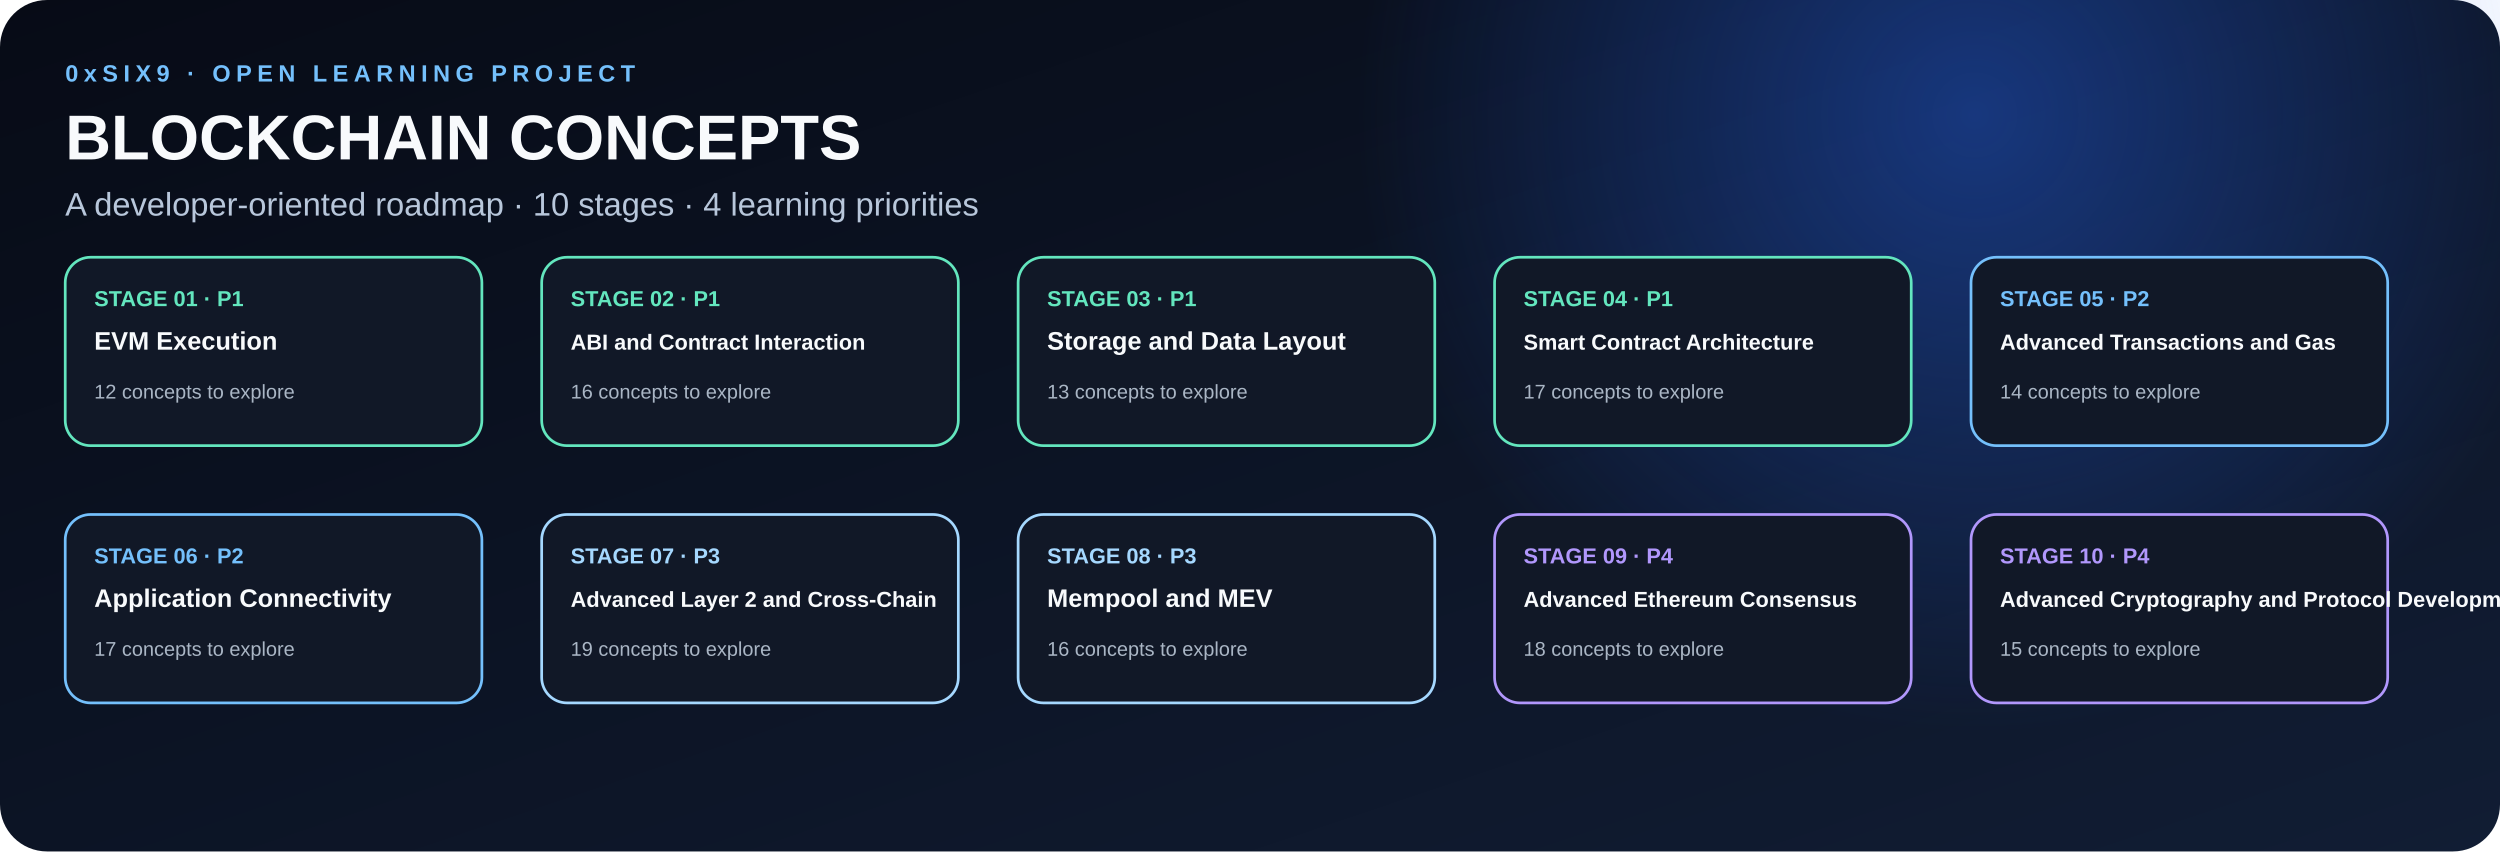
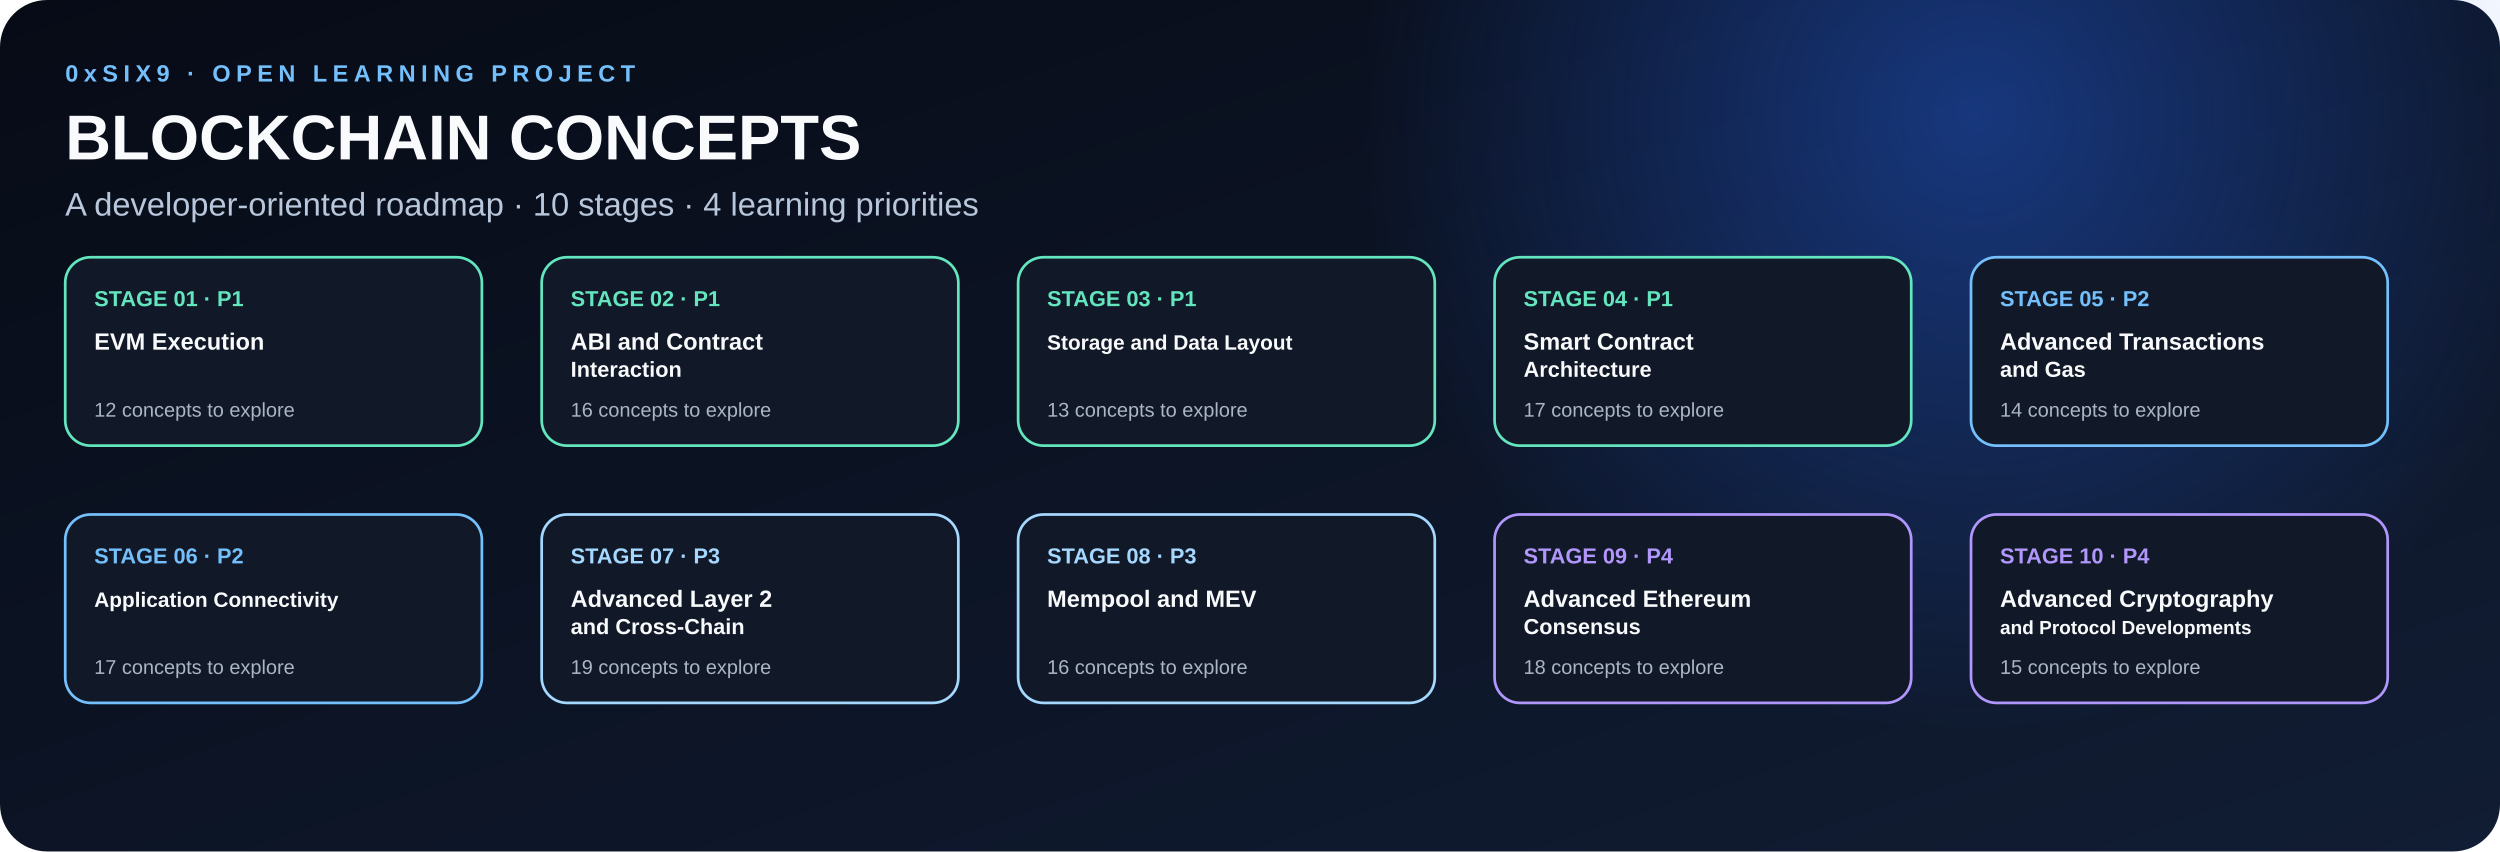
<svg xmlns="http://www.w3.org/2000/svg" width="1380" height="470" viewBox="0 0 1380 470" role="img" aria-labelledby="title desc">
  <defs>
    <linearGradient id="bg" x1="0" y1="0" x2="1" y2="1">
      <stop offset="0" stop-color="#070B16" />
      <stop offset="1" stop-color="#111D34" />
    </linearGradient>
    <radialGradient id="glow">
      <stop offset="0" stop-color="#2563EB" stop-opacity=".45" />
      <stop offset="1" stop-color="#2563EB" stop-opacity="0" />
    </radialGradient>
  </defs>
  <rect width="1380" height="470" rx="26" fill="url(#bg)" />
  <circle cx="1090" cy="64" r="340" fill="url(#glow)" />
  <text x="36" y="45" font-family="Arial,sans-serif" font-size="13" font-weight="700" letter-spacing="3" fill="#74C0FC">0xSIX9 · OPEN LEARNING PROJECT</text>
  <text x="36" y="88" font-family="Arial,sans-serif" font-size="35" font-weight="800" fill="#F8FAFC">BLOCKCHAIN CONCEPTS</text>
  <text x="36" y="119" font-family="Arial,sans-serif" font-size="18" fill="#B8C7DB">A developer-oriented roadmap · 10 stages · 4 learning priorities</text>
  <g transform="translate(36,142)">
    <rect width="230" height="104" rx="14" fill="#111827" stroke="#63E6BE" stroke-width="1.5" />
    <text x="16" y="27" font-family="Arial,sans-serif" font-size="12" font-weight="700" fill="#63E6BE">STAGE 01 · P1</text>
-     <text x="16" y="51" font-family="Arial,sans-serif" font-size="14" font-weight="700" fill="#F8FAFC">EVM Execution</text>
-     <text x="16" y="78" font-family="Arial,sans-serif" font-size="11" fill="#AAB6C5">12 concepts to explore</text>
+     <text x="16" y="51" font-family="Arial,sans-serif" font-size="13" font-weight="700" fill="#F8FAFC">EVM Execution</text>
+     <text x="16" y="88" font-family="Arial,sans-serif" font-size="11" fill="#AAB6C5">12 concepts to explore</text>
  </g>
  <g transform="translate(299,142)">
    <rect width="230" height="104" rx="14" fill="#111827" stroke="#63E6BE" stroke-width="1.5" />
    <text x="16" y="27" font-family="Arial,sans-serif" font-size="12" font-weight="700" fill="#63E6BE">STAGE 02 · P1</text>
-     <text x="16" y="51" font-family="Arial,sans-serif" font-size="12" font-weight="700" fill="#F8FAFC">ABI and Contract Interaction</text>
-     <text x="16" y="78" font-family="Arial,sans-serif" font-size="11" fill="#AAB6C5">16 concepts to explore</text>
+     <text x="16" y="51" font-family="Arial,sans-serif" font-size="13" font-weight="700" fill="#F8FAFC">ABI and Contract</text>
+     <text x="16" y="66" font-family="Arial,sans-serif" font-size="12" font-weight="700" fill="#F8FAFC">Interaction</text>
+     <text x="16" y="88" font-family="Arial,sans-serif" font-size="11" fill="#AAB6C5">16 concepts to explore</text>
  </g>
  <g transform="translate(562,142)">
    <rect width="230" height="104" rx="14" fill="#111827" stroke="#63E6BE" stroke-width="1.5" />
    <text x="16" y="27" font-family="Arial,sans-serif" font-size="12" font-weight="700" fill="#63E6BE">STAGE 03 · P1</text>
-     <text x="16" y="51" font-family="Arial,sans-serif" font-size="14" font-weight="700" fill="#F8FAFC">Storage and Data Layout</text>
-     <text x="16" y="78" font-family="Arial,sans-serif" font-size="11" fill="#AAB6C5">13 concepts to explore</text>
+     <text x="16" y="51" font-family="Arial,sans-serif" font-size="11.5" font-weight="700" fill="#F8FAFC">Storage and Data Layout</text>
+     <text x="16" y="88" font-family="Arial,sans-serif" font-size="11" fill="#AAB6C5">13 concepts to explore</text>
  </g>
  <g transform="translate(825,142)">
    <rect width="230" height="104" rx="14" fill="#111827" stroke="#63E6BE" stroke-width="1.5" />
    <text x="16" y="27" font-family="Arial,sans-serif" font-size="12" font-weight="700" fill="#63E6BE">STAGE 04 · P1</text>
-     <text x="16" y="51" font-family="Arial,sans-serif" font-size="12" font-weight="700" fill="#F8FAFC">Smart Contract Architecture</text>
-     <text x="16" y="78" font-family="Arial,sans-serif" font-size="11" fill="#AAB6C5">17 concepts to explore</text>
+     <text x="16" y="51" font-family="Arial,sans-serif" font-size="13" font-weight="700" fill="#F8FAFC">Smart Contract</text>
+     <text x="16" y="66" font-family="Arial,sans-serif" font-size="12" font-weight="700" fill="#F8FAFC">Architecture</text>
+     <text x="16" y="88" font-family="Arial,sans-serif" font-size="11" fill="#AAB6C5">17 concepts to explore</text>
  </g>
  <g transform="translate(1088,142)">
    <rect width="230" height="104" rx="14" fill="#111827" stroke="#74C0FC" stroke-width="1.5" />
    <text x="16" y="27" font-family="Arial,sans-serif" font-size="12" font-weight="700" fill="#74C0FC">STAGE 05 · P2</text>
-     <text x="16" y="51" font-family="Arial,sans-serif" font-size="12" font-weight="700" fill="#F8FAFC">Advanced Transactions and Gas</text>
-     <text x="16" y="78" font-family="Arial,sans-serif" font-size="11" fill="#AAB6C5">14 concepts to explore</text>
+     <text x="16" y="51" font-family="Arial,sans-serif" font-size="13" font-weight="700" fill="#F8FAFC">Advanced Transactions</text>
+     <text x="16" y="66" font-family="Arial,sans-serif" font-size="12" font-weight="700" fill="#F8FAFC">and Gas</text>
+     <text x="16" y="88" font-family="Arial,sans-serif" font-size="11" fill="#AAB6C5">14 concepts to explore</text>
  </g>
  <g transform="translate(36,284)">
    <rect width="230" height="104" rx="14" fill="#111827" stroke="#74C0FC" stroke-width="1.5" />
    <text x="16" y="27" font-family="Arial,sans-serif" font-size="12" font-weight="700" fill="#74C0FC">STAGE 06 · P2</text>
-     <text x="16" y="51" font-family="Arial,sans-serif" font-size="14" font-weight="700" fill="#F8FAFC">Application Connectivity</text>
-     <text x="16" y="78" font-family="Arial,sans-serif" font-size="11" fill="#AAB6C5">17 concepts to explore</text>
+     <text x="16" y="51" font-family="Arial,sans-serif" font-size="11.5" font-weight="700" fill="#F8FAFC">Application Connectivity</text>
+     <text x="16" y="88" font-family="Arial,sans-serif" font-size="11" fill="#AAB6C5">17 concepts to explore</text>
  </g>
  <g transform="translate(299,284)">
    <rect width="230" height="104" rx="14" fill="#111827" stroke="#A5D8FF" stroke-width="1.5" />
    <text x="16" y="27" font-family="Arial,sans-serif" font-size="12" font-weight="700" fill="#A5D8FF">STAGE 07 · P3</text>
-     <text x="16" y="51" font-family="Arial,sans-serif" font-size="12" font-weight="700" fill="#F8FAFC">Advanced Layer 2 and Cross-Chain</text>
-     <text x="16" y="78" font-family="Arial,sans-serif" font-size="11" fill="#AAB6C5">19 concepts to explore</text>
+     <text x="16" y="51" font-family="Arial,sans-serif" font-size="13" font-weight="700" fill="#F8FAFC">Advanced Layer 2</text>
+     <text x="16" y="66" font-family="Arial,sans-serif" font-size="12" font-weight="700" fill="#F8FAFC">and Cross-Chain</text>
+     <text x="16" y="88" font-family="Arial,sans-serif" font-size="11" fill="#AAB6C5">19 concepts to explore</text>
  </g>
  <g transform="translate(562,284)">
    <rect width="230" height="104" rx="14" fill="#111827" stroke="#A5D8FF" stroke-width="1.5" />
    <text x="16" y="27" font-family="Arial,sans-serif" font-size="12" font-weight="700" fill="#A5D8FF">STAGE 08 · P3</text>
-     <text x="16" y="51" font-family="Arial,sans-serif" font-size="14" font-weight="700" fill="#F8FAFC">Mempool and MEV</text>
-     <text x="16" y="78" font-family="Arial,sans-serif" font-size="11" fill="#AAB6C5">16 concepts to explore</text>
+     <text x="16" y="51" font-family="Arial,sans-serif" font-size="13" font-weight="700" fill="#F8FAFC">Mempool and MEV</text>
+     <text x="16" y="88" font-family="Arial,sans-serif" font-size="11" fill="#AAB6C5">16 concepts to explore</text>
  </g>
  <g transform="translate(825,284)">
    <rect width="230" height="104" rx="14" fill="#111827" stroke="#B197FC" stroke-width="1.5" />
    <text x="16" y="27" font-family="Arial,sans-serif" font-size="12" font-weight="700" fill="#B197FC">STAGE 09 · P4</text>
-     <text x="16" y="51" font-family="Arial,sans-serif" font-size="12" font-weight="700" fill="#F8FAFC">Advanced Ethereum Consensus</text>
-     <text x="16" y="78" font-family="Arial,sans-serif" font-size="11" fill="#AAB6C5">18 concepts to explore</text>
+     <text x="16" y="51" font-family="Arial,sans-serif" font-size="13" font-weight="700" fill="#F8FAFC">Advanced Ethereum</text>
+     <text x="16" y="66" font-family="Arial,sans-serif" font-size="12" font-weight="700" fill="#F8FAFC">Consensus</text>
+     <text x="16" y="88" font-family="Arial,sans-serif" font-size="11" fill="#AAB6C5">18 concepts to explore</text>
  </g>
  <g transform="translate(1088,284)">
    <rect width="230" height="104" rx="14" fill="#111827" stroke="#B197FC" stroke-width="1.5" />
    <text x="16" y="27" font-family="Arial,sans-serif" font-size="12" font-weight="700" fill="#B197FC">STAGE 10 · P4</text>
-     <text x="16" y="51" font-family="Arial,sans-serif" font-size="12" font-weight="700" fill="#F8FAFC">Advanced Cryptography and Protocol Developments</text>
-     <text x="16" y="78" font-family="Arial,sans-serif" font-size="11" fill="#AAB6C5">15 concepts to explore</text>
+     <text x="16" y="51" font-family="Arial,sans-serif" font-size="13" font-weight="700" fill="#F8FAFC">Advanced Cryptography</text>
+     <text x="16" y="66" font-family="Arial,sans-serif" font-size="10.5" font-weight="700" fill="#F8FAFC">and Protocol Developments</text>
+     <text x="16" y="88" font-family="Arial,sans-serif" font-size="11" fill="#AAB6C5">15 concepts to explore</text>
  </g>
</svg>
